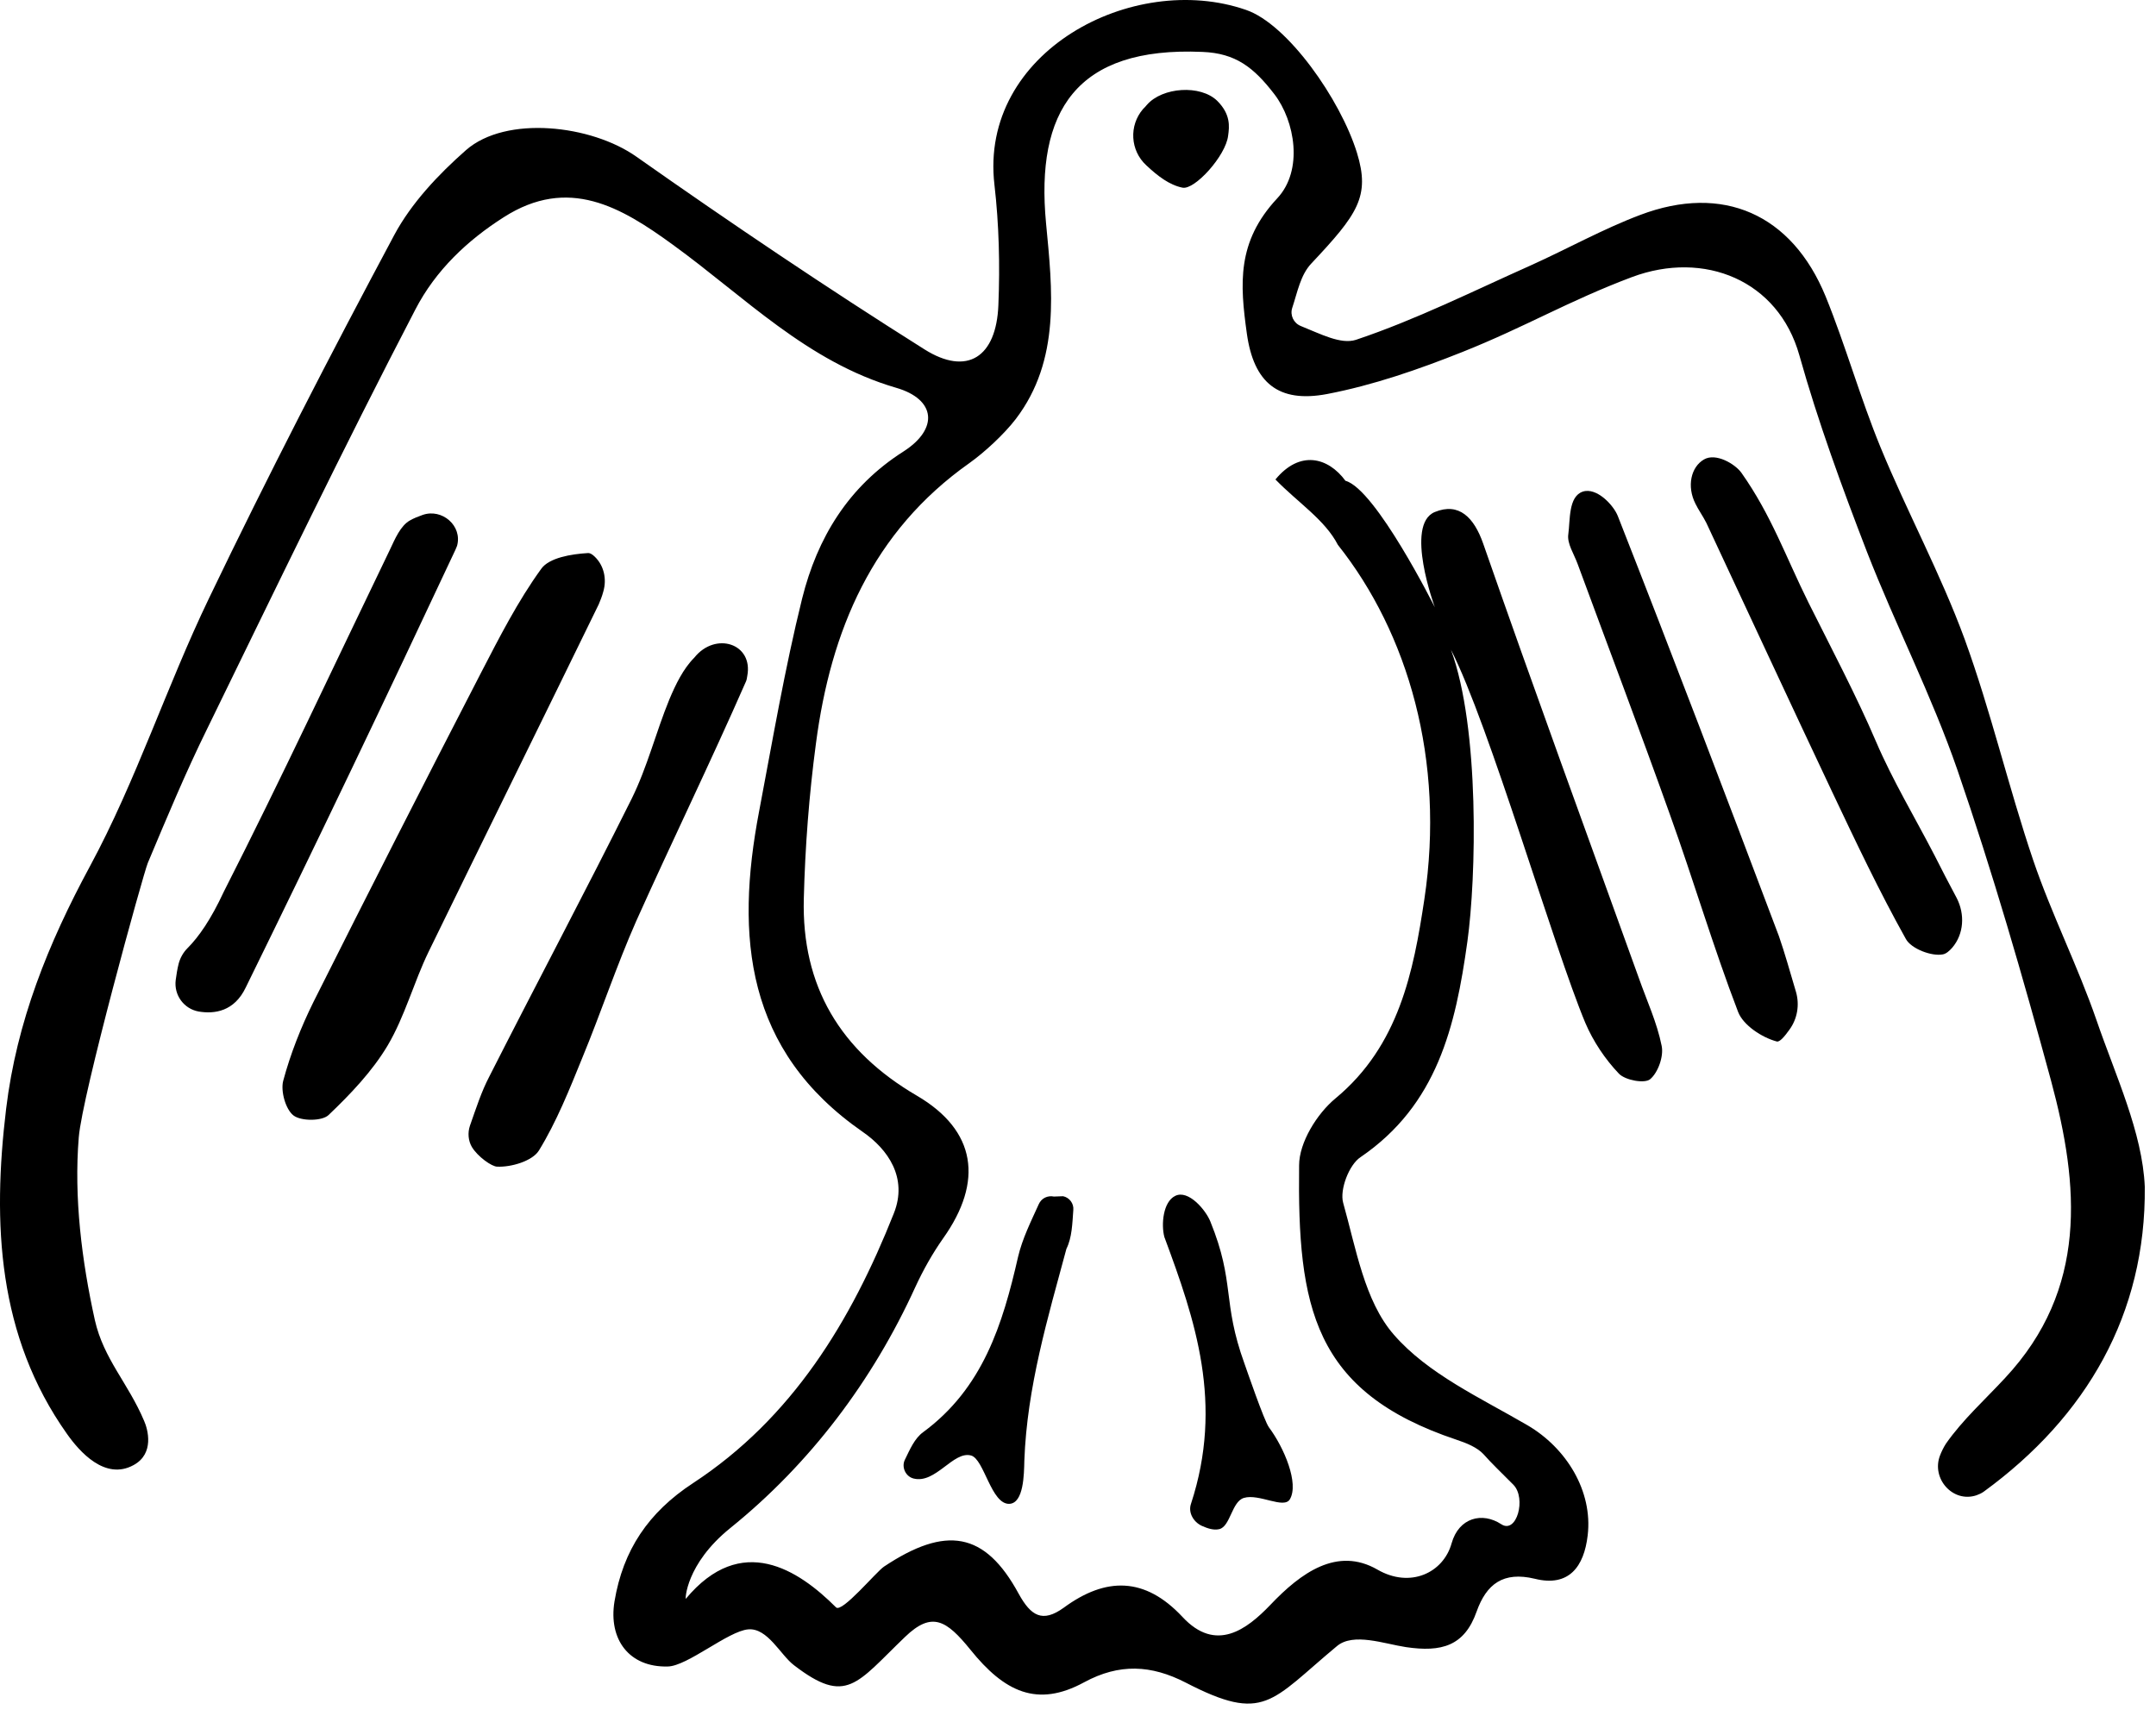
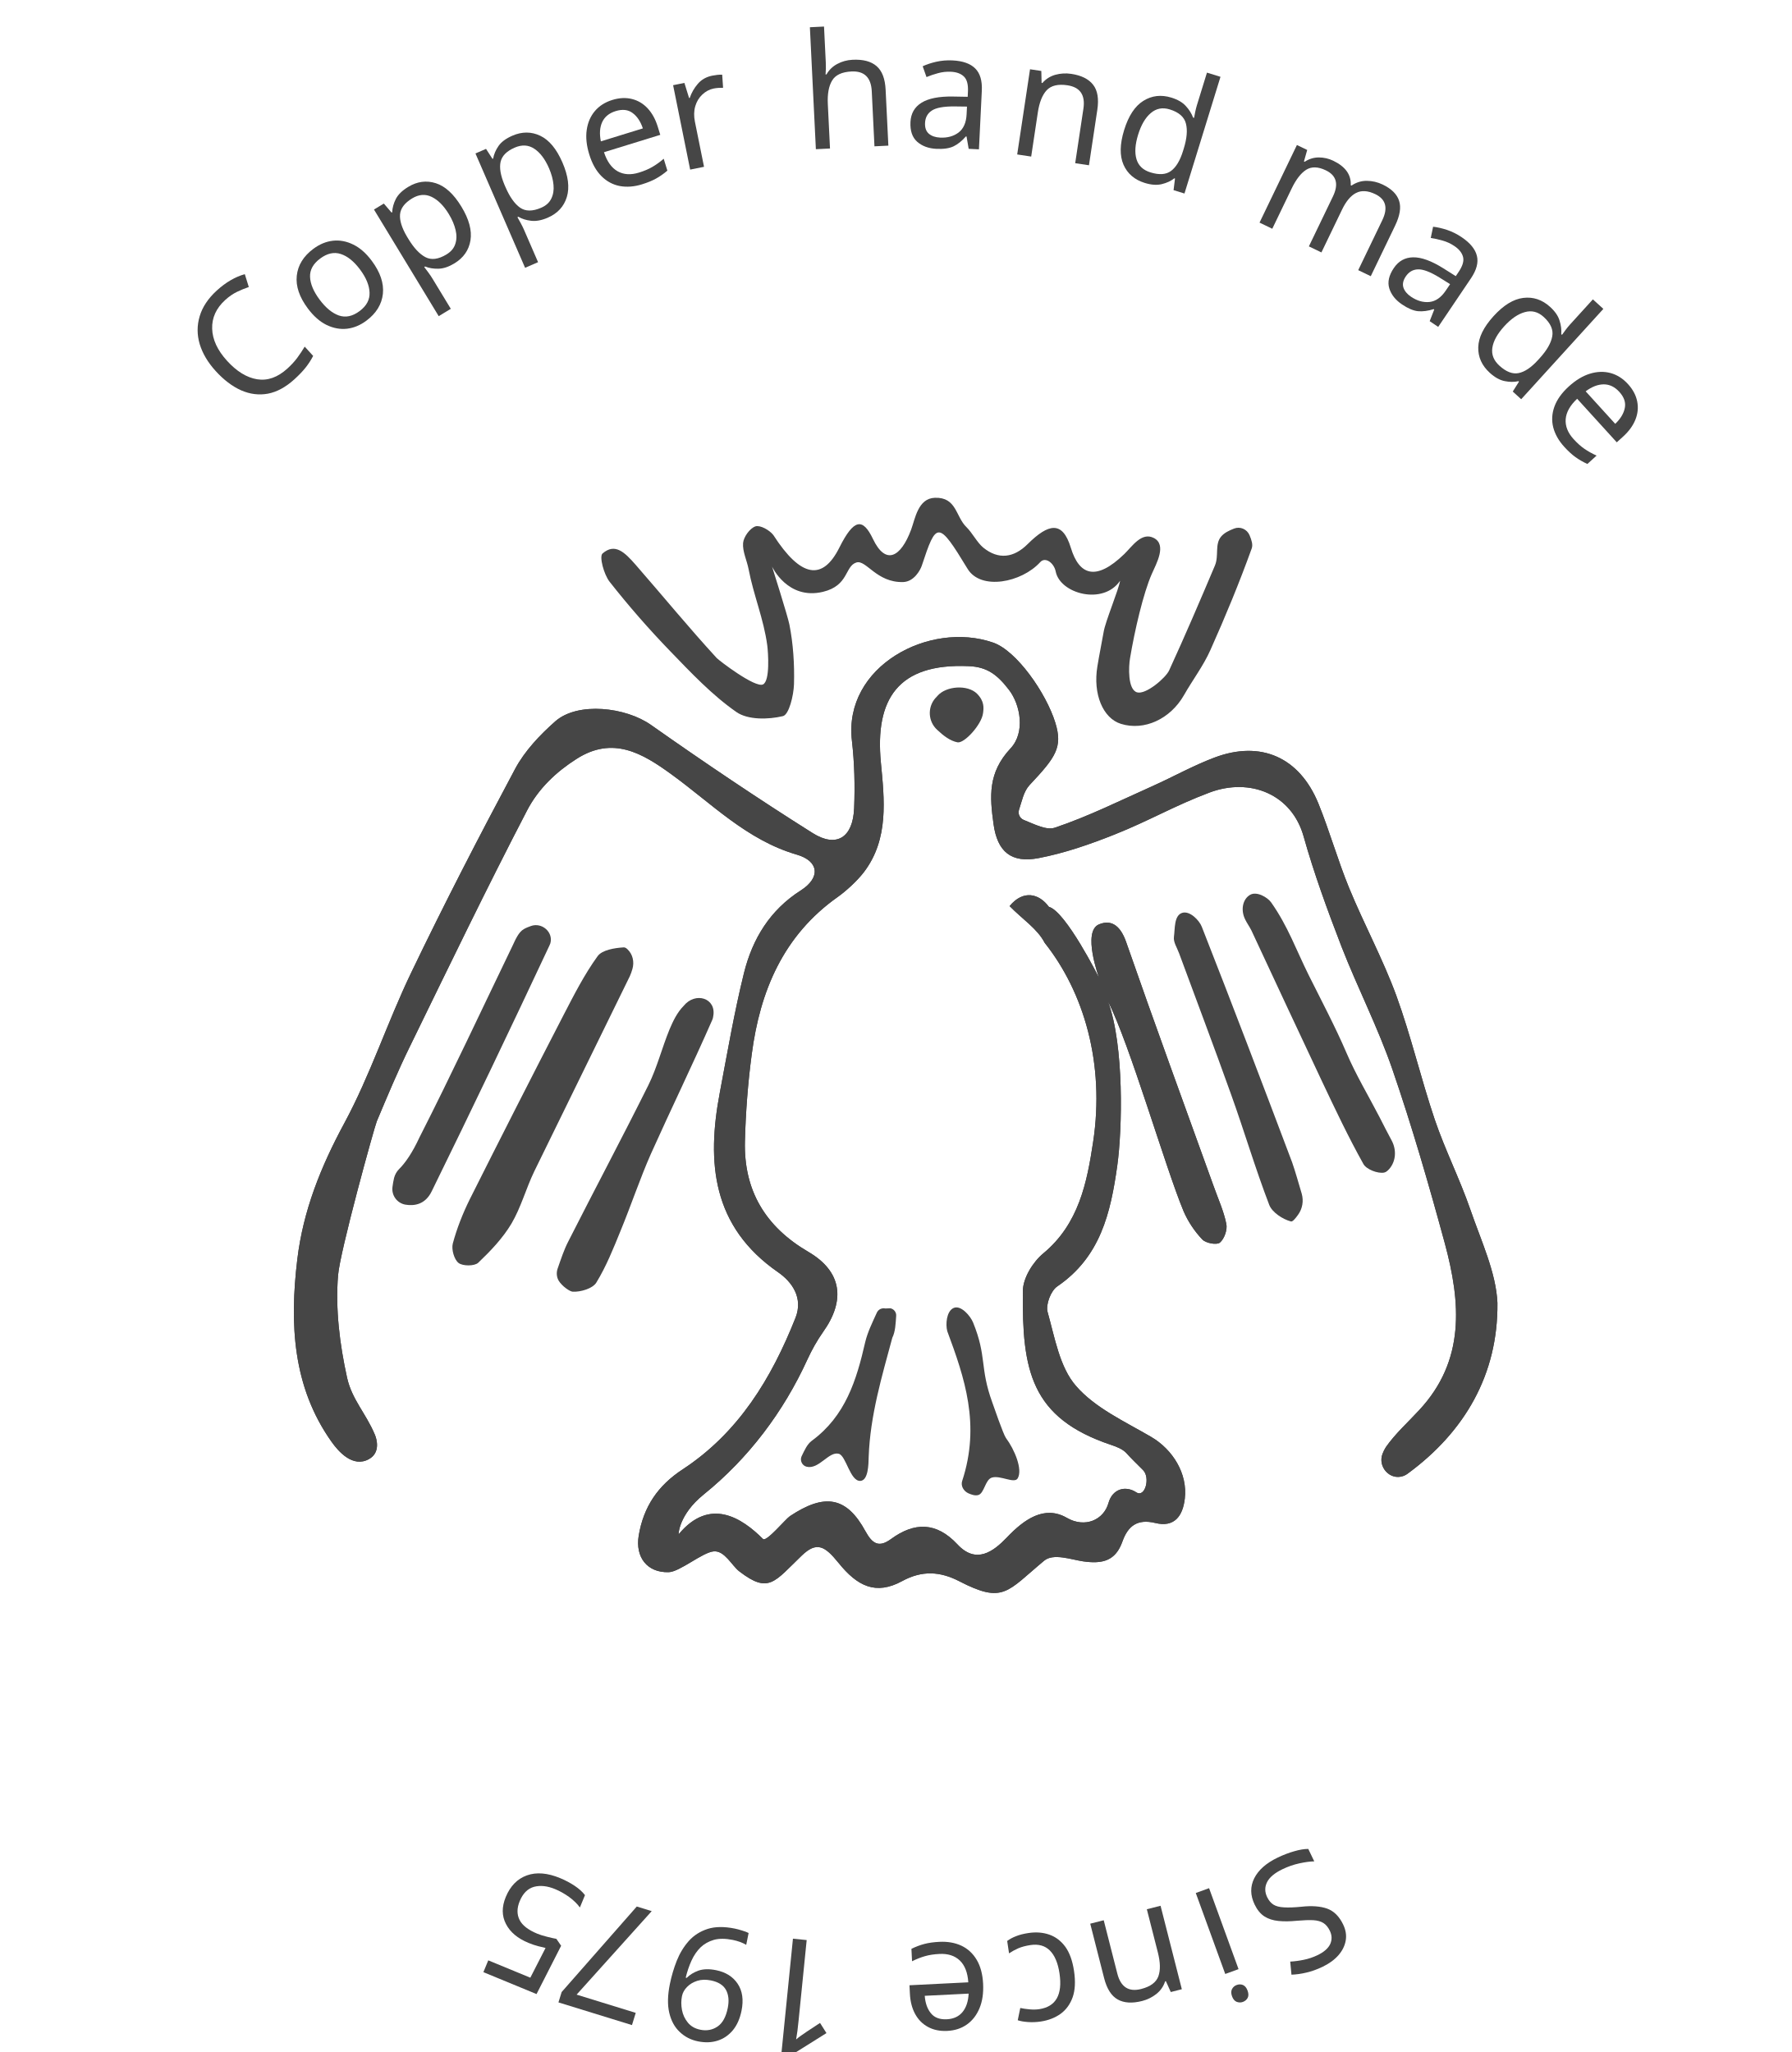
- <svg xmlns="http://www.w3.org/2000/svg" width="137" height="109" viewBox="0 0 137 109" fill="none">
-   <path d="M11.166 62.278C11.041 63.239 11.688 64.116 12.628 64.283C13.63 64.45 14.883 64.283 15.614 62.758C20.146 53.527 24.574 44.255 28.939 34.94C28.981 34.856 29.002 34.773 29.043 34.689C29.398 33.415 28.083 32.288 26.85 32.726C26.558 32.831 26.287 32.935 26.036 33.081C25.451 33.415 25.096 34.251 24.783 34.919C21.274 42.187 17.87 49.497 14.215 56.681C13.401 58.435 12.628 59.542 11.918 60.252C11.646 60.524 11.458 60.858 11.354 61.234C11.27 61.568 11.208 61.944 11.166 62.278Z" fill="black" />
-   <path d="M133.217 64.826C132.026 61.38 130.355 58.08 129.186 54.634C127.619 49.998 126.513 45.215 124.842 40.621C123.317 36.465 121.187 32.538 119.495 28.424C118.2 25.27 117.281 21.971 116.007 18.838C113.856 13.596 109.471 11.674 104.228 13.658C101.848 14.556 99.613 15.809 97.295 16.854C93.598 18.504 89.964 20.321 86.163 21.595C85.202 21.908 83.908 21.219 82.654 20.717C82.195 20.529 81.965 20.028 82.112 19.569C82.446 18.566 82.634 17.48 83.323 16.749C86.267 13.617 87.082 12.489 86.226 9.711C85.181 6.328 81.819 1.524 79.167 0.626C71.982 -1.859 62.208 3.299 63.19 11.737C63.482 14.264 63.545 16.854 63.441 19.381C63.315 22.701 61.456 23.913 58.741 22.2C52.539 18.295 46.44 14.181 40.446 9.962C37.585 7.936 32.155 7.309 29.607 9.544C27.853 11.089 26.14 12.906 25.054 14.932C20.982 22.555 17.014 30.241 13.275 38.031C10.581 43.628 8.66 49.601 5.715 55.052C3.063 59.96 1.058 64.93 0.389 70.465C-0.488 77.754 -0.154 84.896 4.253 91.12C5.047 92.248 6.676 94.106 8.493 93.104C9.829 92.373 9.391 90.828 9.161 90.305C8.138 87.883 6.592 86.379 6.028 83.894C5.193 80.114 4.692 76.104 5.005 72.282C5.214 69.609 9.098 55.553 9.391 54.843C10.602 51.961 11.792 49.1 13.171 46.301C17.515 37.404 21.817 28.466 26.391 19.673C27.686 17.167 29.712 15.267 32.009 13.805C36.123 11.173 39.465 13.157 42.764 15.559C47.317 18.859 51.285 22.994 56.945 24.644C59.472 25.375 59.66 27.254 57.405 28.695C53.896 30.93 51.933 34.188 50.972 38.031C49.865 42.5 49.093 47.053 48.236 51.564C46.712 59.542 47.38 66.768 54.815 71.927C56.423 73.034 57.697 74.851 56.799 77.106C54.084 83.957 50.346 90.118 44.038 94.253C41.198 96.112 39.59 98.513 39.047 101.771C38.65 104.194 39.987 105.969 42.43 105.906C43.684 105.886 46.273 103.651 47.547 103.546C48.779 103.442 49.594 105.175 50.45 105.823C53.792 108.392 54.418 106.992 57.509 104.027C59.222 102.377 60.141 102.962 61.665 104.841C63.816 107.515 65.905 108.538 68.891 106.909C71.126 105.698 73.152 105.802 75.345 106.93C80.357 109.52 80.733 108.12 84.952 104.612C85.996 103.734 87.959 104.465 89.338 104.674C91.593 105.008 93.055 104.612 93.828 102.419C94.454 100.664 95.519 99.85 97.524 100.33C99.697 100.873 100.657 99.558 100.887 97.573C101.221 94.754 99.529 92.018 97.065 90.577C94.099 88.844 90.737 87.319 88.565 84.813C86.706 82.683 86.163 79.32 85.349 76.438C85.119 75.603 85.725 74.015 86.456 73.535C91.322 70.214 92.491 65.244 93.243 59.835C93.807 55.783 94.037 46.301 92.199 41.289C94.642 46.072 98.715 60.169 100.741 65.014C101.242 66.184 101.994 67.311 102.871 68.23C103.268 68.648 104.5 68.878 104.855 68.585C105.356 68.168 105.732 67.123 105.586 66.455C105.294 64.993 104.646 63.594 104.145 62.174C100.824 52.964 97.462 43.774 94.246 34.543C93.661 32.872 92.7 31.912 91.175 32.538C89.233 33.332 91.175 38.595 91.175 38.595C91.175 38.595 87.416 31.076 85.495 30.554C84.388 29.05 82.592 28.591 81.046 30.471C82.466 31.933 84.2 33.039 85.014 34.627C89.463 40.224 91.844 48.306 90.507 57.161C89.818 61.735 88.899 66.455 84.868 69.797C83.678 70.778 82.55 72.616 82.55 74.057C82.446 83.038 83.427 88.447 92.554 91.496C93.18 91.705 93.87 91.976 94.287 92.436C94.705 92.916 95.457 93.647 96.167 94.357C97.002 95.213 96.376 97.511 95.394 96.863C94.183 96.07 92.7 96.446 92.241 98.075C91.719 99.954 89.609 100.957 87.521 99.745C84.973 98.284 82.675 99.933 80.712 102.001C79.229 103.546 77.266 105.05 75.136 102.753C72.755 100.205 70.27 100.205 67.597 102.168C66.239 103.15 65.508 102.69 64.735 101.291C62.584 97.323 60.099 96.947 56.173 99.558C55.671 99.892 53.499 102.523 53.123 102.147C50.742 99.766 47.109 97.365 43.579 101.604C43.537 101.688 43.558 99.411 46.398 97.114C51.474 93.02 55.442 87.758 58.157 81.805C58.658 80.719 59.243 79.675 59.932 78.694C62.501 75.081 62.041 71.843 58.261 69.63C53.395 66.789 50.931 62.675 51.077 57.099C51.16 53.82 51.411 50.52 51.849 47.241C52.789 40.078 55.421 33.791 61.603 29.426C62.542 28.758 63.795 27.609 64.547 26.628C67.409 22.869 66.866 18.378 66.469 14.181C65.8 7.101 68.348 2.944 76.41 3.299C78.519 3.383 79.668 4.281 80.984 5.994C82.278 7.685 82.842 10.818 81.151 12.614C78.582 15.371 78.791 18.044 79.229 21.198C79.668 24.331 81.234 25.625 84.325 25.041C87.27 24.477 90.152 23.474 92.93 22.367C96.961 20.759 99.655 19.13 103.706 17.606C108.301 15.893 113 17.814 114.337 22.576C115.527 26.816 117.052 30.972 118.639 35.086C120.456 39.743 122.753 44.213 124.382 48.933C126.617 55.428 128.538 62.069 130.334 68.69C132.131 75.352 132.674 81.931 127.411 87.57C126.137 88.948 124.716 90.222 123.651 91.747C123.505 91.976 123.38 92.227 123.275 92.498C122.711 93.96 124.09 95.527 125.594 95.025C125.761 94.963 125.907 94.9 126.053 94.796C132.59 90.034 136.37 83.497 136.287 75.415C136.14 71.969 134.428 68.356 133.217 64.826Z" fill="black" />
-   <path d="M37.794 35.379C38.379 35.942 38.567 36.799 38.337 37.592C38.254 37.906 38.149 38.156 38.045 38.407C34.452 45.779 30.819 53.131 27.226 60.503C26.287 62.445 25.723 64.596 24.637 66.434C23.655 68.084 22.277 69.525 20.877 70.862C20.46 71.258 19.123 71.258 18.643 70.883C18.141 70.486 17.828 69.337 17.995 68.69C18.455 66.977 19.123 65.285 19.917 63.677C23.425 56.681 26.976 49.706 30.568 42.751C31.737 40.495 32.907 38.198 34.39 36.151C34.891 35.441 36.311 35.211 37.334 35.149C37.481 35.128 37.648 35.232 37.794 35.379Z" fill="black" />
-   <path d="M114.128 63.051C114.358 63.865 114.211 64.743 113.71 65.432C113.397 65.87 113.084 66.246 112.896 66.184C111.956 65.933 110.786 65.16 110.452 64.325C108.865 60.19 107.612 55.929 106.108 51.752C104.208 46.427 102.203 41.143 100.24 35.817C100.01 35.191 99.571 34.543 99.655 33.958C99.78 33.039 99.655 31.557 100.574 31.243C101.451 30.951 102.537 32.1 102.808 32.81C106.296 41.686 109.679 50.583 113.042 59.5C113.418 60.587 113.731 61.714 114.128 63.051Z" fill="black" />
-   <path d="M124.34 57.078C124.863 58.101 124.8 59.354 124.048 60.231C123.86 60.44 123.672 60.607 123.463 60.649C122.753 60.795 121.438 60.294 121.103 59.667C119.412 56.639 117.929 53.507 116.446 50.374C113.752 44.672 111.1 38.95 108.426 33.227C108.217 32.81 107.904 32.371 107.737 32.016C107.173 30.909 107.445 29.677 108.28 29.197C109.032 28.758 110.264 29.489 110.661 30.053C112.561 32.747 113.46 35.358 114.921 38.302C116.3 41.059 117.992 44.275 119.203 47.116C120.268 49.601 121.688 51.961 122.941 54.384C123.38 55.261 123.839 56.138 124.34 57.078Z" fill="black" />
-   <path d="M29.983 72.888C29.753 72.491 29.712 71.99 29.858 71.551C30.255 70.423 30.589 69.379 31.09 68.418C34.077 62.529 37.188 56.681 40.133 50.77C41.136 48.745 41.679 46.531 42.535 44.442C42.932 43.503 43.412 42.5 44.122 41.79C44.143 41.769 44.101 41.811 44.122 41.79C45.459 40.119 47.881 40.892 47.484 42.96C47.464 43.106 47.443 43.231 47.38 43.356C45.145 48.452 42.702 53.465 40.425 58.54C39.172 61.38 38.191 64.346 37 67.228C36.186 69.233 35.371 71.279 34.244 73.117C33.826 73.785 32.489 74.182 31.591 74.141C31.257 74.141 30.359 73.514 29.983 72.888Z" fill="black" />
-   <path d="M76.368 96.968C75.825 96.717 75.491 96.112 75.679 95.569C77.767 89.199 75.951 83.894 73.987 78.61C73.778 77.816 73.904 76.375 74.677 75.999C75.512 75.582 76.619 76.897 76.911 77.629C78.498 81.534 77.642 82.704 79.083 86.672C79.209 87.027 80.336 90.305 80.629 90.702C81.61 92.018 82.55 94.274 81.965 95.276C81.589 95.924 80.002 94.9 79.041 95.193C78.269 95.422 78.185 97.01 77.475 97.177C77.12 97.26 76.744 97.135 76.368 96.968Z" fill="black" />
-   <path d="M67.555 76.02C67.952 76.104 68.244 76.48 68.202 76.897C68.14 77.754 68.119 78.652 67.764 79.362C66.594 83.706 65.257 88.154 65.09 92.832C65.07 93.71 65.049 95.506 64.151 95.569C62.981 95.631 62.542 92.728 61.707 92.498C60.579 92.185 59.452 94.315 58.052 93.96C57.551 93.835 57.279 93.25 57.488 92.791C57.822 92.102 58.115 91.412 58.658 91.016C62.459 88.217 63.712 84.165 64.694 79.863C64.965 78.714 65.508 77.628 66.009 76.522C66.176 76.146 66.573 75.958 66.97 76.041L67.555 76.02Z" fill="black" />
-   <path d="M72.88 6.662C73.862 5.534 76.285 5.367 77.35 6.411C78.206 7.268 78.123 8.04 78.039 8.625C77.893 9.899 75.909 12.092 75.136 11.925C74.301 11.758 73.549 11.173 72.839 10.505C71.815 9.565 71.732 7.978 72.63 6.933C72.713 6.85 72.797 6.766 72.88 6.662Z" fill="black" />
+ <svg xmlns="http://www.w3.org/2000/svg" style="isolation:isolate" viewBox="380.591 58.506 245.305 281.033" width="245.305pt" height="281.033pt">
+   <g>
+     <circle vector-effect="non-scaling-stroke" cx="503.243" cy="201.677" r="122.652" fill="rgb(255,255,255)" />
+     <g>
+       <path d=" M 434.337 221.065 C 434.186 222.227 434.968 223.287 436.105 223.489 C 437.317 223.691 438.833 223.489 439.717 221.646 C 445.197 210.482 450.552 199.268 455.831 188.004 C 455.881 187.903 455.906 187.801 455.957 187.7 C 456.386 186.16 454.795 184.796 453.305 185.326 C 452.951 185.453 452.623 185.579 452.32 185.756 C 451.613 186.16 451.183 187.17 450.805 187.978 C 446.561 196.768 442.444 205.608 438.025 214.296 C 437.04 216.417 436.105 217.756 435.246 218.615 C 434.918 218.943 434.691 219.347 434.564 219.802 C 434.463 220.206 434.388 220.661 434.337 221.065 Z " fill="rgb(70,70,70)" />
+       <path d=" M 581.938 224.146 C 580.498 219.979 578.478 215.988 577.063 211.821 C 575.169 206.214 573.831 200.43 571.81 194.873 C 569.966 189.847 567.39 185.099 565.344 180.123 C 563.778 176.31 562.667 172.319 561.126 168.531 C 558.525 162.191 553.221 159.867 546.882 162.267 C 544.002 163.353 541.3 164.868 538.496 166.131 C 534.026 168.126 529.631 170.324 525.034 171.864 C 523.873 172.243 522.307 171.41 520.791 170.804 C 520.236 170.576 519.958 169.97 520.135 169.414 C 520.539 168.202 520.766 166.889 521.599 166.005 C 525.161 162.216 526.146 160.852 525.11 157.493 C 523.847 153.402 519.781 147.593 516.573 146.507 C 507.885 143.501 496.065 149.739 497.252 159.943 C 497.605 162.999 497.681 166.131 497.555 169.187 C 497.403 173.203 495.156 174.668 491.872 172.597 C 484.371 167.874 476.996 162.898 469.747 157.796 C 466.287 155.346 459.72 154.589 456.639 157.291 C 454.517 159.16 452.446 161.358 451.133 163.807 C 446.208 173.026 441.409 182.321 436.888 191.742 C 433.63 198.51 431.306 205.734 427.745 212.326 C 424.537 218.261 422.113 224.272 421.305 230.965 C 420.244 239.78 420.648 248.418 425.977 255.944 C 426.937 257.308 428.907 259.556 431.104 258.344 C 432.721 257.46 432.19 255.591 431.912 254.959 C 430.675 252.03 428.806 250.211 428.124 247.206 C 427.114 242.634 426.507 237.785 426.886 233.163 C 427.139 229.93 431.837 212.932 432.19 212.073 C 433.655 208.588 435.095 205.128 436.762 201.743 C 442.015 190.984 447.218 180.174 452.749 169.541 C 454.315 166.51 456.765 164.212 459.543 162.444 C 464.519 159.261 468.56 161.661 472.551 164.565 C 478.057 168.556 482.855 173.557 489.7 175.552 C 492.756 176.436 492.983 178.709 490.256 180.452 C 486.013 183.154 483.638 187.094 482.477 191.742 C 481.138 197.147 480.203 202.653 479.168 208.108 C 477.324 217.756 478.132 226.495 487.124 232.733 C 489.069 234.072 490.609 236.269 489.523 238.997 C 486.24 247.281 481.719 254.732 474.091 259.733 C 470.656 261.981 468.712 264.885 468.055 268.825 C 467.575 271.755 469.191 273.902 472.147 273.826 C 473.662 273.801 476.794 271.099 478.334 270.972 C 479.825 270.846 480.81 272.942 481.845 273.725 C 485.886 276.832 486.644 275.14 490.382 271.553 C 492.453 269.558 493.564 270.265 495.408 272.538 C 498.01 275.771 500.535 277.009 504.147 275.039 C 506.849 273.574 509.299 273.7 511.951 275.064 C 518.013 278.196 518.468 276.504 523.569 272.26 C 524.832 271.2 527.206 272.084 528.873 272.336 C 531.601 272.74 533.369 272.26 534.304 269.608 C 535.061 267.487 536.349 266.502 538.774 267.083 C 541.401 267.739 542.563 266.148 542.84 263.749 C 543.245 260.339 541.199 257.03 538.218 255.288 C 534.632 253.191 530.566 251.348 527.939 248.317 C 525.691 245.741 525.034 241.674 524.049 238.189 C 523.772 237.179 524.504 235.259 525.388 234.678 C 531.273 230.662 532.687 224.651 533.596 218.11 C 534.278 213.21 534.556 201.743 532.334 195.682 C 535.289 201.465 540.214 218.514 542.664 224.373 C 543.27 225.788 544.179 227.152 545.24 228.263 C 545.72 228.768 547.21 229.046 547.639 228.692 C 548.245 228.187 548.7 226.924 548.523 226.116 C 548.17 224.348 547.387 222.656 546.781 220.938 C 542.765 209.8 538.698 198.687 534.809 187.524 C 534.102 185.503 532.94 184.341 531.096 185.099 C 528.747 186.059 531.096 192.423 531.096 192.423 C 531.096 192.423 526.55 183.331 524.226 182.7 C 522.888 180.881 520.715 180.325 518.846 182.599 C 520.564 184.367 522.66 185.705 523.645 187.625 C 529.025 194.394 531.904 204.168 530.288 214.877 C 529.454 220.408 528.343 226.116 523.468 230.157 C 522.029 231.344 520.665 233.567 520.665 235.31 C 520.539 246.17 521.726 252.712 532.763 256.399 C 533.521 256.652 534.354 256.98 534.859 257.536 C 535.364 258.117 536.274 259.001 537.132 259.859 C 538.143 260.895 537.385 263.673 536.198 262.89 C 534.733 261.93 532.94 262.385 532.384 264.355 C 531.753 266.628 529.202 267.84 526.676 266.376 C 523.595 264.608 520.816 266.603 518.442 269.103 C 516.649 270.972 514.275 272.791 511.699 270.012 C 508.819 266.931 505.814 266.931 502.581 269.305 C 500.939 270.492 500.055 269.937 499.121 268.245 C 496.519 263.446 493.514 262.991 488.766 266.148 C 488.159 266.552 485.533 269.735 485.078 269.28 C 482.199 266.401 477.804 263.496 473.536 268.623 C 473.485 268.724 473.51 265.971 476.945 263.193 C 483.083 258.243 487.882 251.878 491.165 244.68 C 491.771 243.367 492.478 242.104 493.312 240.917 C 496.418 236.547 495.863 232.632 491.291 229.955 C 485.406 226.52 482.426 221.545 482.603 214.801 C 482.704 210.836 483.007 206.845 483.537 202.88 C 484.674 194.217 487.856 186.614 495.332 181.336 C 496.469 180.528 497.984 179.138 498.894 177.951 C 502.354 173.405 501.697 167.975 501.217 162.898 C 500.409 154.336 503.49 149.31 513.239 149.739 C 515.79 149.84 517.179 150.926 518.771 152.998 C 520.337 155.043 521.019 158.832 518.973 161.004 C 515.866 164.338 516.119 167.571 516.649 171.385 C 517.179 175.173 519.074 176.739 522.812 176.032 C 526.373 175.35 529.858 174.138 533.218 172.799 C 538.092 170.854 541.35 168.884 546.25 167.04 C 551.807 164.969 557.489 167.293 559.106 173.051 C 560.545 178.179 562.389 183.205 564.309 188.18 C 566.506 193.813 569.284 199.218 571.254 204.926 C 573.957 212.78 576.28 220.812 578.453 228.819 C 580.625 236.876 581.281 244.831 574.917 251.651 C 573.376 253.318 571.658 254.858 570.37 256.702 C 570.194 256.98 570.042 257.283 569.916 257.611 C 569.234 259.379 570.901 261.274 572.719 260.667 C 572.921 260.592 573.098 260.516 573.275 260.39 C 581.18 254.631 585.752 246.726 585.651 236.951 C 585.474 232.784 583.403 228.414 581.938 224.146 Z " fill="rgb(70,70,70)" />
+       <path d=" M 581.938 224.146 C 580.498 219.979 578.478 215.988 577.063 211.821 C 575.169 206.214 573.831 200.43 571.81 194.873 C 569.966 189.847 567.39 185.099 565.344 180.123 C 563.778 176.31 562.667 172.319 561.126 168.531 C 558.525 162.191 553.221 159.867 546.882 162.267 C 544.002 163.353 541.3 164.868 538.496 166.131 C 534.026 168.126 529.631 170.324 525.034 171.864 C 523.873 172.243 522.307 171.41 520.791 170.804 C 520.236 170.576 519.958 169.97 520.135 169.414 C 520.539 168.202 520.766 166.889 521.599 166.005 C 525.161 162.216 526.146 160.852 525.11 157.493 C 523.847 153.402 519.781 147.593 516.573 146.507 C 507.885 143.501 496.065 149.739 497.252 159.943 C 497.605 162.999 497.681 166.131 497.555 169.187 C 497.403 173.203 495.156 174.668 491.872 172.597 C 484.371 167.874 476.996 162.898 469.747 157.796 C 466.287 155.346 459.72 154.589 456.639 157.291 C 454.517 159.16 452.446 161.358 451.133 163.807 C 446.208 173.026 441.409 182.321 436.888 191.742 C 433.63 198.51 431.306 205.734 427.745 212.326 C 424.537 218.261 422.113 224.272 421.305 230.965 C 420.244 239.78 420.648 248.418 425.977 255.944 C 426.937 257.308 428.907 259.556 431.104 258.344 C 432.721 257.46 432.19 255.591 431.912 254.959 C 430.675 252.03 428.806 250.211 428.124 247.206 C 427.114 242.634 426.507 237.785 426.886 233.163 C 427.139 229.93 431.837 212.932 432.19 212.073 C 433.655 208.588 435.095 205.128 436.762 201.743 C 442.015 190.984 447.218 180.174 452.749 169.541 C 454.315 166.51 456.765 164.212 459.543 162.444 C 464.519 159.261 468.56 161.661 472.551 164.565 C 478.057 168.556 482.855 173.557 489.7 175.552 C 492.756 176.436 492.983 178.709 490.256 180.452 C 486.013 183.154 483.638 187.094 482.477 191.742 C 481.138 197.147 480.203 202.653 479.168 208.108 C 477.324 217.756 478.132 226.495 487.124 232.733 C 489.069 234.072 490.609 236.269 489.523 238.997 C 486.24 247.281 481.719 254.732 474.091 259.733 C 470.656 261.981 468.712 264.885 468.055 268.825 C 467.575 271.755 469.191 273.902 472.147 273.826 C 473.662 273.801 476.794 271.099 478.334 270.972 C 479.825 270.846 480.81 272.942 481.845 273.725 C 485.886 276.832 486.644 275.14 490.382 271.553 C 492.453 269.558 493.564 270.265 495.408 272.538 C 498.01 275.771 500.535 277.009 504.147 275.039 C 506.849 273.574 509.299 273.7 511.951 275.064 C 518.013 278.196 518.468 276.504 523.569 272.26 C 524.832 271.2 527.206 272.084 528.873 272.336 C 531.601 272.74 533.369 272.26 534.304 269.608 C 535.061 267.487 536.349 266.502 538.774 267.083 C 541.401 267.739 542.563 266.148 542.84 263.749 C 543.245 260.339 541.199 257.03 538.218 255.288 C 534.632 253.191 530.566 251.348 527.939 248.317 C 525.691 245.741 525.034 241.674 524.049 238.189 C 523.772 237.179 524.504 235.259 525.388 234.678 C 531.273 230.662 532.687 224.651 533.596 218.11 C 534.278 213.21 534.556 201.743 532.334 195.682 C 535.289 201.465 540.214 218.514 542.664 224.373 C 543.27 225.788 544.179 227.152 545.24 228.263 C 545.72 228.768 547.21 229.046 547.639 228.692 C 548.245 228.187 548.7 226.924 548.523 226.116 C 548.17 224.348 547.387 222.656 546.781 220.938 C 542.765 209.8 538.698 198.687 534.809 187.524 C 534.102 185.503 532.94 184.341 531.096 185.099 C 528.747 186.059 531.096 192.423 531.096 192.423 C 531.096 192.423 526.55 183.331 524.226 182.7 C 522.888 180.881 520.715 180.325 518.846 182.599 C 520.564 184.367 522.66 185.705 523.645 187.625 C 529.025 194.394 531.904 204.168 530.288 214.877 C 529.454 220.408 528.343 226.116 523.468 230.157 C 522.029 231.344 520.665 233.567 520.665 235.31 C 520.539 246.17 521.726 252.712 532.763 256.399 C 533.521 256.652 534.354 256.98 534.859 257.536 C 535.364 258.117 536.274 259.001 537.132 259.859 C 538.143 260.895 537.385 263.673 536.198 262.89 C 534.733 261.93 532.94 262.385 532.384 264.355 C 531.753 266.628 529.202 267.84 526.676 266.376 C 523.595 264.608 520.816 266.603 518.442 269.103 C 516.649 270.972 514.275 272.791 511.699 270.012 C 508.819 266.931 505.814 266.931 502.581 269.305 C 500.939 270.492 500.055 269.937 499.121 268.245 C 496.519 263.446 493.514 262.991 488.766 266.148 C 488.159 266.552 485.533 269.735 485.078 269.28 C 482.199 266.401 477.804 263.496 473.536 268.623 C 473.485 268.724 473.51 265.971 476.945 263.193 C 483.083 258.243 487.882 251.878 491.165 244.68 C 491.771 243.367 492.478 242.104 493.312 240.917 C 496.418 236.547 495.863 232.632 491.291 229.955 C 485.406 226.52 482.426 221.545 482.603 214.801 C 482.704 210.836 483.007 206.845 483.537 202.88 C 484.674 194.217 487.856 186.614 495.332 181.336 C 496.469 180.528 497.984 179.138 498.894 177.951 C 502.354 173.405 501.697 167.975 501.217 162.898 C 500.409 154.336 503.49 149.31 513.239 149.739 C 515.79 149.84 517.179 150.926 518.771 152.998 C 520.337 155.043 521.019 158.832 518.973 161.004 C 515.866 164.338 516.119 167.571 516.649 171.385 C 517.179 175.173 519.074 176.739 522.812 176.032 C 526.373 175.35 529.858 174.138 533.218 172.799 C 538.092 170.854 541.35 168.884 546.25 167.04 C 551.807 164.969 557.489 167.293 559.106 173.051 C 560.545 178.179 562.389 183.205 564.309 188.18 C 566.506 193.813 569.284 199.218 571.254 204.926 C 573.957 212.78 576.28 220.812 578.453 228.819 C 580.625 236.876 581.281 244.831 574.917 251.651 C 573.376 253.318 571.658 254.858 570.37 256.702 C 570.194 256.98 570.042 257.283 569.916 257.611 C 569.234 259.379 570.901 261.274 572.719 260.667 C 572.921 260.592 573.098 260.516 573.275 260.39 C 581.18 254.631 585.752 246.726 585.651 236.951 C 585.474 232.784 583.403 228.414 581.938 224.146 Z " fill="rgb(70,70,70)" />
+       <path d=" M 533.975 138.046 C 531.677 141.43 525.767 139.839 525.161 136.783 C 524.933 135.621 523.746 134.712 523.039 135.495 C 520.488 138.298 514.906 139.409 513.088 136.404 C 509.047 129.736 508.819 129.938 506.824 135.974 C 506.622 136.581 505.763 138.172 504.273 138.222 C 500.611 138.323 499.197 135.116 497.858 135.545 C 496.267 136.05 496.848 138.702 493.287 139.561 C 488.437 140.723 486.316 136.101 486.316 136.101 C 486.316 136.101 488.462 142.87 488.69 144.031 C 489.22 146.709 489.397 149.487 489.321 152.215 C 489.271 153.755 488.639 156.382 487.806 156.584 C 485.785 157.064 483.007 157.114 481.441 156.028 C 478.107 153.705 475.228 150.649 472.374 147.694 C 469.444 144.663 466.666 141.48 464.064 138.172 C 463.281 137.162 462.625 134.712 463.105 134.307 C 464.797 132.843 466.11 134.105 467.651 135.873 C 471.465 140.243 474.799 144.334 478.739 148.628 C 479.042 148.956 484.017 152.77 485.078 152.24 C 486.063 151.76 485.785 147.87 485.659 146.885 C 485.179 143.299 483.79 140.041 483.108 136.48 C 482.881 135.267 482.249 134.03 482.35 132.868 C 482.426 132.034 483.285 130.847 484.043 130.595 C 484.699 130.393 485.962 131.1 486.492 131.782 C 490.23 137.591 493.236 138.147 495.56 133.449 C 497.53 129.534 498.742 129.408 500.131 132.312 C 501.874 135.974 503.945 134.838 505.359 131.049 C 505.915 129.559 506.294 126.756 508.617 126.68 C 511.598 126.579 511.446 129.256 512.936 130.696 C 513.719 131.453 514.401 132.817 515.235 133.499 C 517.306 135.191 519.427 134.914 521.322 133.019 C 524.176 130.191 526.095 129.787 527.232 133.525 C 528.368 137.263 530.641 138.172 534.556 134.383 C 535.642 133.322 536.93 131.327 538.597 132.186 C 540.416 133.12 538.926 135.722 538.319 137.111 C 537.158 139.738 535.971 144.865 535.339 148.653 C 535.137 149.815 535.011 152.947 536.299 153.326 C 537.511 153.679 540.239 151.331 540.694 150.32 C 542.84 145.648 544.962 140.697 546.957 135.974 C 547.538 134.611 546.907 133.07 547.816 131.984 C 548.245 131.479 548.877 131.176 549.584 130.898 C 550.417 130.569 551.352 130.974 551.706 131.807 C 551.983 132.464 552.185 133.095 552.009 133.6 C 550.316 138.298 548.397 142.945 546.351 147.517 C 545.391 149.689 543.901 151.634 542.714 153.73 C 540.845 156.988 537.284 158.63 534.102 157.645 C 531.626 156.887 530.237 153.553 530.869 149.765 C 531.121 148.199 531.45 146.633 531.727 145.042 C 531.955 143.627 533.798 139.233 533.975 138.046 Z " fill="rgb(70,70,70)" />
+       <path d=" M 466.54 188.534 C 467.247 189.216 467.474 190.251 467.196 191.211 C 467.095 191.59 466.969 191.893 466.843 192.196 C 462.498 201.112 458.104 210.002 453.76 218.918 C 452.623 221.267 451.941 223.868 450.628 226.091 C 449.441 228.086 447.774 229.829 446.081 231.445 C 445.576 231.925 443.96 231.925 443.379 231.471 C 442.773 230.991 442.394 229.602 442.596 228.819 C 443.152 226.748 443.96 224.702 444.92 222.757 C 449.163 214.296 453.456 205.86 457.801 197.45 C 459.215 194.722 460.629 191.944 462.423 189.468 C 463.029 188.61 464.746 188.332 465.984 188.256 C 466.161 188.231 466.363 188.357 466.54 188.534 Z " fill="rgb(70,70,70)" />
+       <path d=" M 558.853 221.999 C 559.131 222.984 558.954 224.045 558.348 224.879 C 557.969 225.409 557.59 225.864 557.363 225.788 C 556.227 225.485 554.812 224.55 554.408 223.54 C 552.489 218.539 550.973 213.387 549.155 208.335 C 546.856 201.895 544.432 195.505 542.057 189.064 C 541.78 188.307 541.249 187.524 541.35 186.816 C 541.502 185.705 541.35 183.912 542.462 183.533 C 543.522 183.179 544.836 184.569 545.164 185.427 C 549.382 196.161 553.474 206.921 557.54 217.706 C 557.995 219.019 558.373 220.383 558.853 221.999 Z " fill="rgb(70,70,70)" />
+       <path d=" M 571.204 214.776 C 571.835 216.013 571.76 217.529 570.85 218.59 C 570.623 218.842 570.396 219.044 570.143 219.095 C 569.284 219.272 567.693 218.665 567.289 217.908 C 565.243 214.245 563.45 210.457 561.657 206.668 C 558.399 199.773 555.191 192.853 551.958 185.932 C 551.706 185.427 551.327 184.897 551.125 184.468 C 550.443 183.129 550.771 181.639 551.781 181.058 C 552.691 180.528 554.181 181.411 554.661 182.093 C 556.959 185.352 558.045 188.509 559.813 192.07 C 561.48 195.404 563.526 199.293 564.991 202.728 C 566.279 205.734 567.996 208.588 569.512 211.518 C 570.042 212.578 570.598 213.639 571.204 214.776 Z " fill="rgb(70,70,70)" />
+       <path d=" M 457.093 233.895 C 456.816 233.415 456.765 232.809 456.942 232.279 C 457.422 230.915 457.826 229.652 458.432 228.49 C 462.044 221.368 465.807 214.296 469.368 207.148 C 470.581 204.698 471.237 202.021 472.273 199.495 C 472.753 198.359 473.334 197.147 474.192 196.288 C 474.218 196.263 474.167 196.313 474.192 196.288 C 475.809 194.267 478.739 195.202 478.259 197.702 C 478.233 197.879 478.208 198.03 478.132 198.182 C 475.43 204.345 472.475 210.406 469.722 216.544 C 468.206 219.979 467.019 223.565 465.58 227.051 C 464.595 229.475 463.61 231.95 462.246 234.173 C 461.741 234.981 460.124 235.461 459.038 235.411 C 458.634 235.411 457.548 234.653 457.093 233.895 Z " fill="rgb(70,70,70)" />
+       <path d=" M 513.189 263.016 C 512.532 262.713 512.128 261.981 512.355 261.324 C 514.881 253.621 512.684 247.206 510.31 240.816 C 510.057 239.856 510.209 238.113 511.143 237.658 C 512.153 237.153 513.492 238.745 513.846 239.629 C 515.765 244.352 514.73 245.766 516.472 250.565 C 516.624 250.994 517.988 254.959 518.341 255.439 C 519.528 257.03 520.665 259.758 519.958 260.971 C 519.503 261.754 517.584 260.516 516.422 260.87 C 515.487 261.147 515.386 263.067 514.528 263.269 C 514.098 263.37 513.644 263.218 513.189 263.016 Z " fill="rgb(70,70,70)" />
+       <path d=" M 502.531 237.684 C 503.01 237.785 503.364 238.239 503.313 238.745 C 503.238 239.78 503.212 240.866 502.783 241.725 C 501.369 246.978 499.752 252.358 499.55 258.015 C 499.525 259.076 499.5 261.248 498.414 261.324 C 496.999 261.4 496.469 257.889 495.459 257.611 C 494.095 257.233 492.731 259.809 491.039 259.379 C 490.432 259.228 490.104 258.521 490.357 257.965 C 490.761 257.132 491.114 256.298 491.771 255.818 C 496.368 252.434 497.883 247.534 499.07 242.331 C 499.399 240.942 500.055 239.629 500.662 238.29 C 500.864 237.835 501.343 237.608 501.823 237.709 L 502.531 237.684 Z " fill="rgb(70,70,70)" />
+       <path d=" M 508.971 153.806 C 510.158 152.442 513.088 152.24 514.376 153.503 C 515.412 154.538 515.31 155.473 515.209 156.18 C 515.033 157.721 512.633 160.373 511.699 160.17 C 510.688 159.968 509.779 159.261 508.92 158.453 C 507.683 157.316 507.582 155.397 508.668 154.134 C 508.769 154.033 508.87 153.932 508.971 153.806 Z " fill="rgb(70,70,70)" />
+     </g>
+     <text transform="matrix(0.74,-0.673,0.673,0.74,414.428,116.049)" style="font-family:'Merienda';font-weight:400;font-size:22px;font-style:normal;font-variant-ligatures:none;fill:#464646;stroke:none;">C</text>
+     <text transform="matrix(0.801,-0.598,0.598,0.801,425.324,106.213)" style="font-family:'Merienda';font-weight:400;font-size:22px;font-style:normal;font-variant-ligatures:none;fill:#464646;stroke:none;">o</text>
+     <text transform="matrix(0.855,-0.519,0.519,0.855,436.324,98.263)" style="font-family:'Merienda';font-weight:400;font-size:22px;font-style:normal;font-variant-ligatures:none;fill:#464646;stroke:none;">p</text>
+     <text transform="matrix(0.917,-0.398,0.398,0.917,448.677,91.087)" style="font-family:'Merienda';font-weight:400;font-size:22px;font-style:normal;font-variant-ligatures:none;fill:#464646;stroke:none;">p</text>
+     <text transform="matrix(0.956,-0.295,0.295,0.956,461.851,85.575)" style="font-family:'Merienda';font-weight:400;font-size:22px;font-style:normal;font-variant-ligatures:none;fill:#464646;stroke:none;">e</text>
+     <text transform="matrix(0.98,-0.198,0.198,0.98,473.265,82.106)" style="font-family:'Merienda';font-weight:400;font-size:22px;font-style:normal;font-variant-ligatures:none;fill:#464646;stroke:none;">r </text>
+     <text transform="matrix(0.999,-0.049,0.049,0.999,490.444,79.031)" style="font-family:'Merienda';font-weight:400;font-size:22px;font-style:normal;font-variant-ligatures:none;fill:#464646;stroke:none;">h</text>
+     <text transform="matrix(0.999,0.049,-0.049,0.999,504.096,78.44)" style="font-family:'Merienda';font-weight:400;font-size:22px;font-style:normal;font-variant-ligatures:none;fill:#464646;stroke:none;">a</text>
+     <text transform="matrix(0.989,0.149,-0.149,0.989,518.032,79.38)" style="font-family:'Merienda';font-weight:400;font-size:22px;font-style:normal;font-variant-ligatures:none;fill:#464646;stroke:none;">n</text>
+     <text transform="matrix(0.956,0.295,-0.295,0.956,531.65,81.57)" style="font-family:'Merienda';font-weight:400;font-size:22px;font-style:normal;font-variant-ligatures:none;fill:#464646;stroke:none;">d </text>
+     <text transform="matrix(0.901,0.434,-0.434,0.901,551.383,88.181)" style="font-family:'Merienda';font-weight:400;font-size:22px;font-style:normal;font-variant-ligatures:none;fill:#464646;stroke:none;">m</text>
+     <text transform="matrix(0.829,0.559,-0.559,0.829,568.783,97.372)" style="font-family:'Merienda';font-weight:400;font-size:22px;font-style:normal;font-variant-ligatures:none;fill:#464646;stroke:none;">a</text>
+     <text transform="matrix(0.74,0.673,-0.673,0.74,580.279,105.337)" style="font-family:'Merienda';font-weight:400;font-size:22px;font-style:normal;font-variant-ligatures:none;fill:#464646;stroke:none;">d</text>
+     <text transform="matrix(0.673,0.74,-0.74,0.673,590.32,114.449)" style="font-family:'Merienda';font-weight:400;font-size:22px;font-style:normal;font-variant-ligatures:none;fill:#464646;stroke:none;">e</text>
+     <text transform="matrix(-0.901,0.434,-0.434,-0.901,560.53,310.761)" style="font-family:'Merienda';font-weight:400;font-size:22px;font-style:normal;font-variant-ligatures:none;fill:#464646;stroke:none;">S</text>
+     <text transform="matrix(-0.94,0.342,-0.342,-0.94,547.926,316.46)" style="font-family:'Merienda';font-weight:400;font-size:22px;font-style:normal;font-variant-ligatures:none;fill:#464646;stroke:none;">i</text>
+     <text transform="matrix(-0.969,0.247,-0.247,-0.969,541.335,319.047)" style="font-family:'Merienda';font-weight:400;font-size:22px;font-style:normal;font-variant-ligatures:none;fill:#464646;stroke:none;">n</text>
+     <text transform="matrix(-0.989,0.149,-0.149,-0.989,527.987,322.477)" style="font-family:'Merienda';font-weight:400;font-size:22px;font-style:normal;font-variant-ligatures:none;fill:#464646;stroke:none;">c</text>
+     <text transform="matrix(-0.999,0.05,-0.05,-0.999,516.13,324.325)" style="font-family:'Merienda';font-weight:400;font-size:22px;font-style:normal;font-variant-ligatures:none;fill:#464646;stroke:none;">e </text>
+     <text transform="matrix(-0.995,-0.1,0.1,-0.995,496.951,324.801)" style="font-family:'Merienda';font-weight:400;font-size:22px;font-style:normal;font-variant-ligatures:none;fill:#464646;stroke:none;">1</text>
+     <text transform="matrix(-0.98,-0.198,0.198,-0.98,485.312,323.687)" style="font-family:'Merienda';font-weight:400;font-size:22px;font-style:normal;font-variant-ligatures:none;fill:#464646;stroke:none;">9</text>
+     <text transform="matrix(-0.956,-0.295,0.295,-0.956,472.692,321.126)" style="font-family:'Merienda';font-weight:400;font-size:22px;font-style:normal;font-variant-ligatures:none;fill:#464646;stroke:none;">7</text>
+     <text transform="matrix(-0.924,-0.381,0.381,-0.924,462.227,317.994)" style="font-family:'Merienda';font-weight:400;font-size:22px;font-style:normal;font-variant-ligatures:none;fill:#464646;stroke:none;">5 </text>
+   </g>
</svg>
